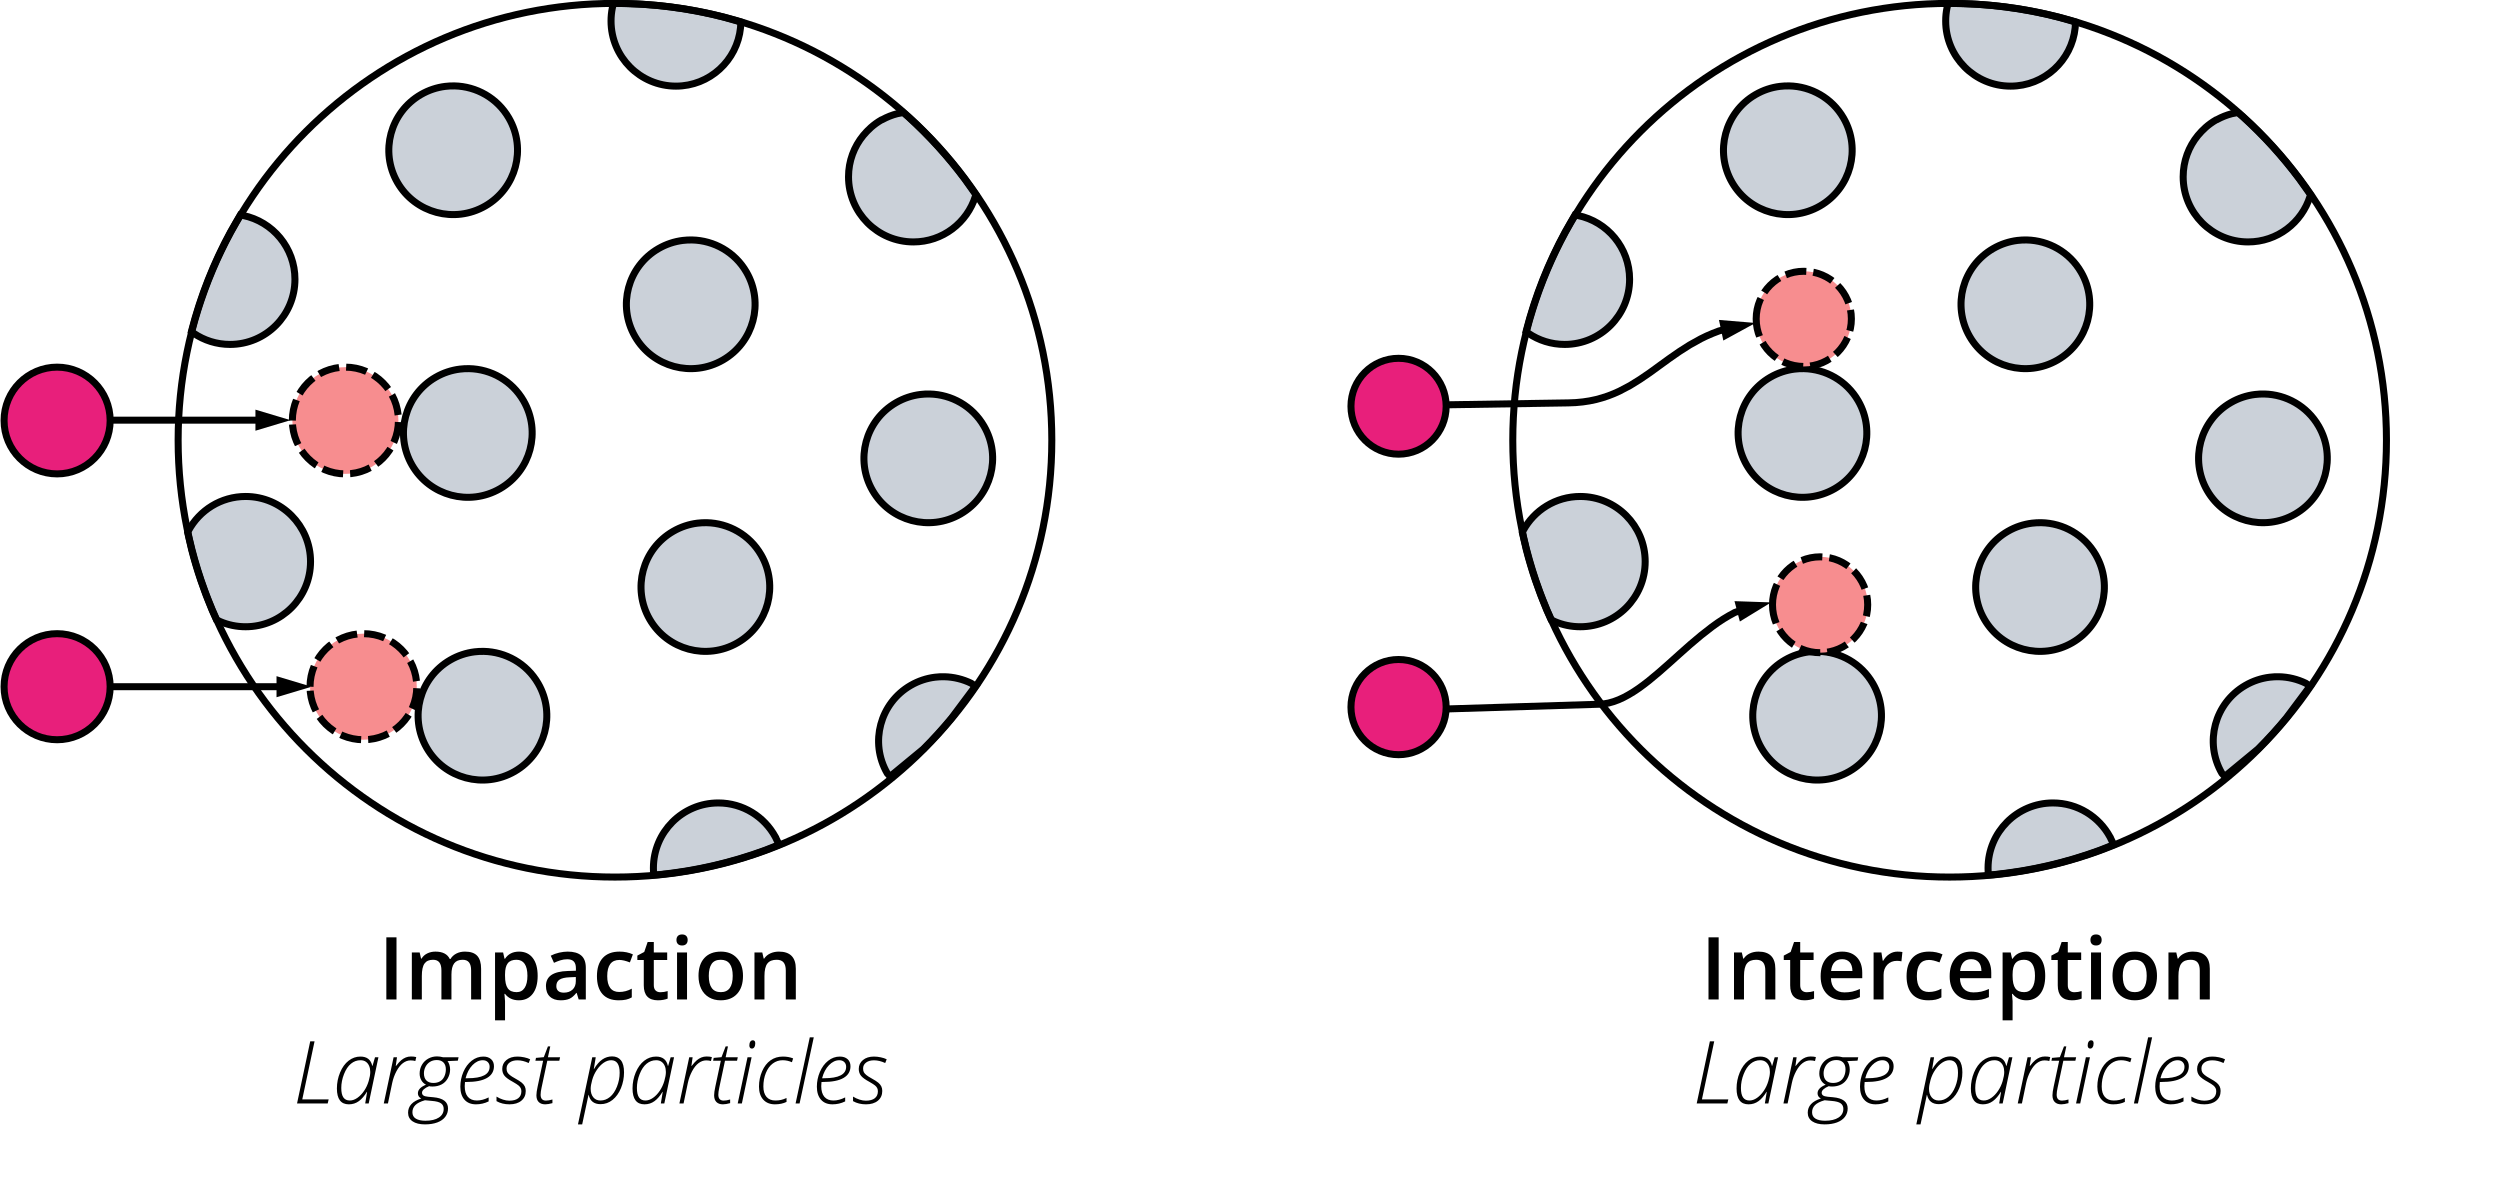
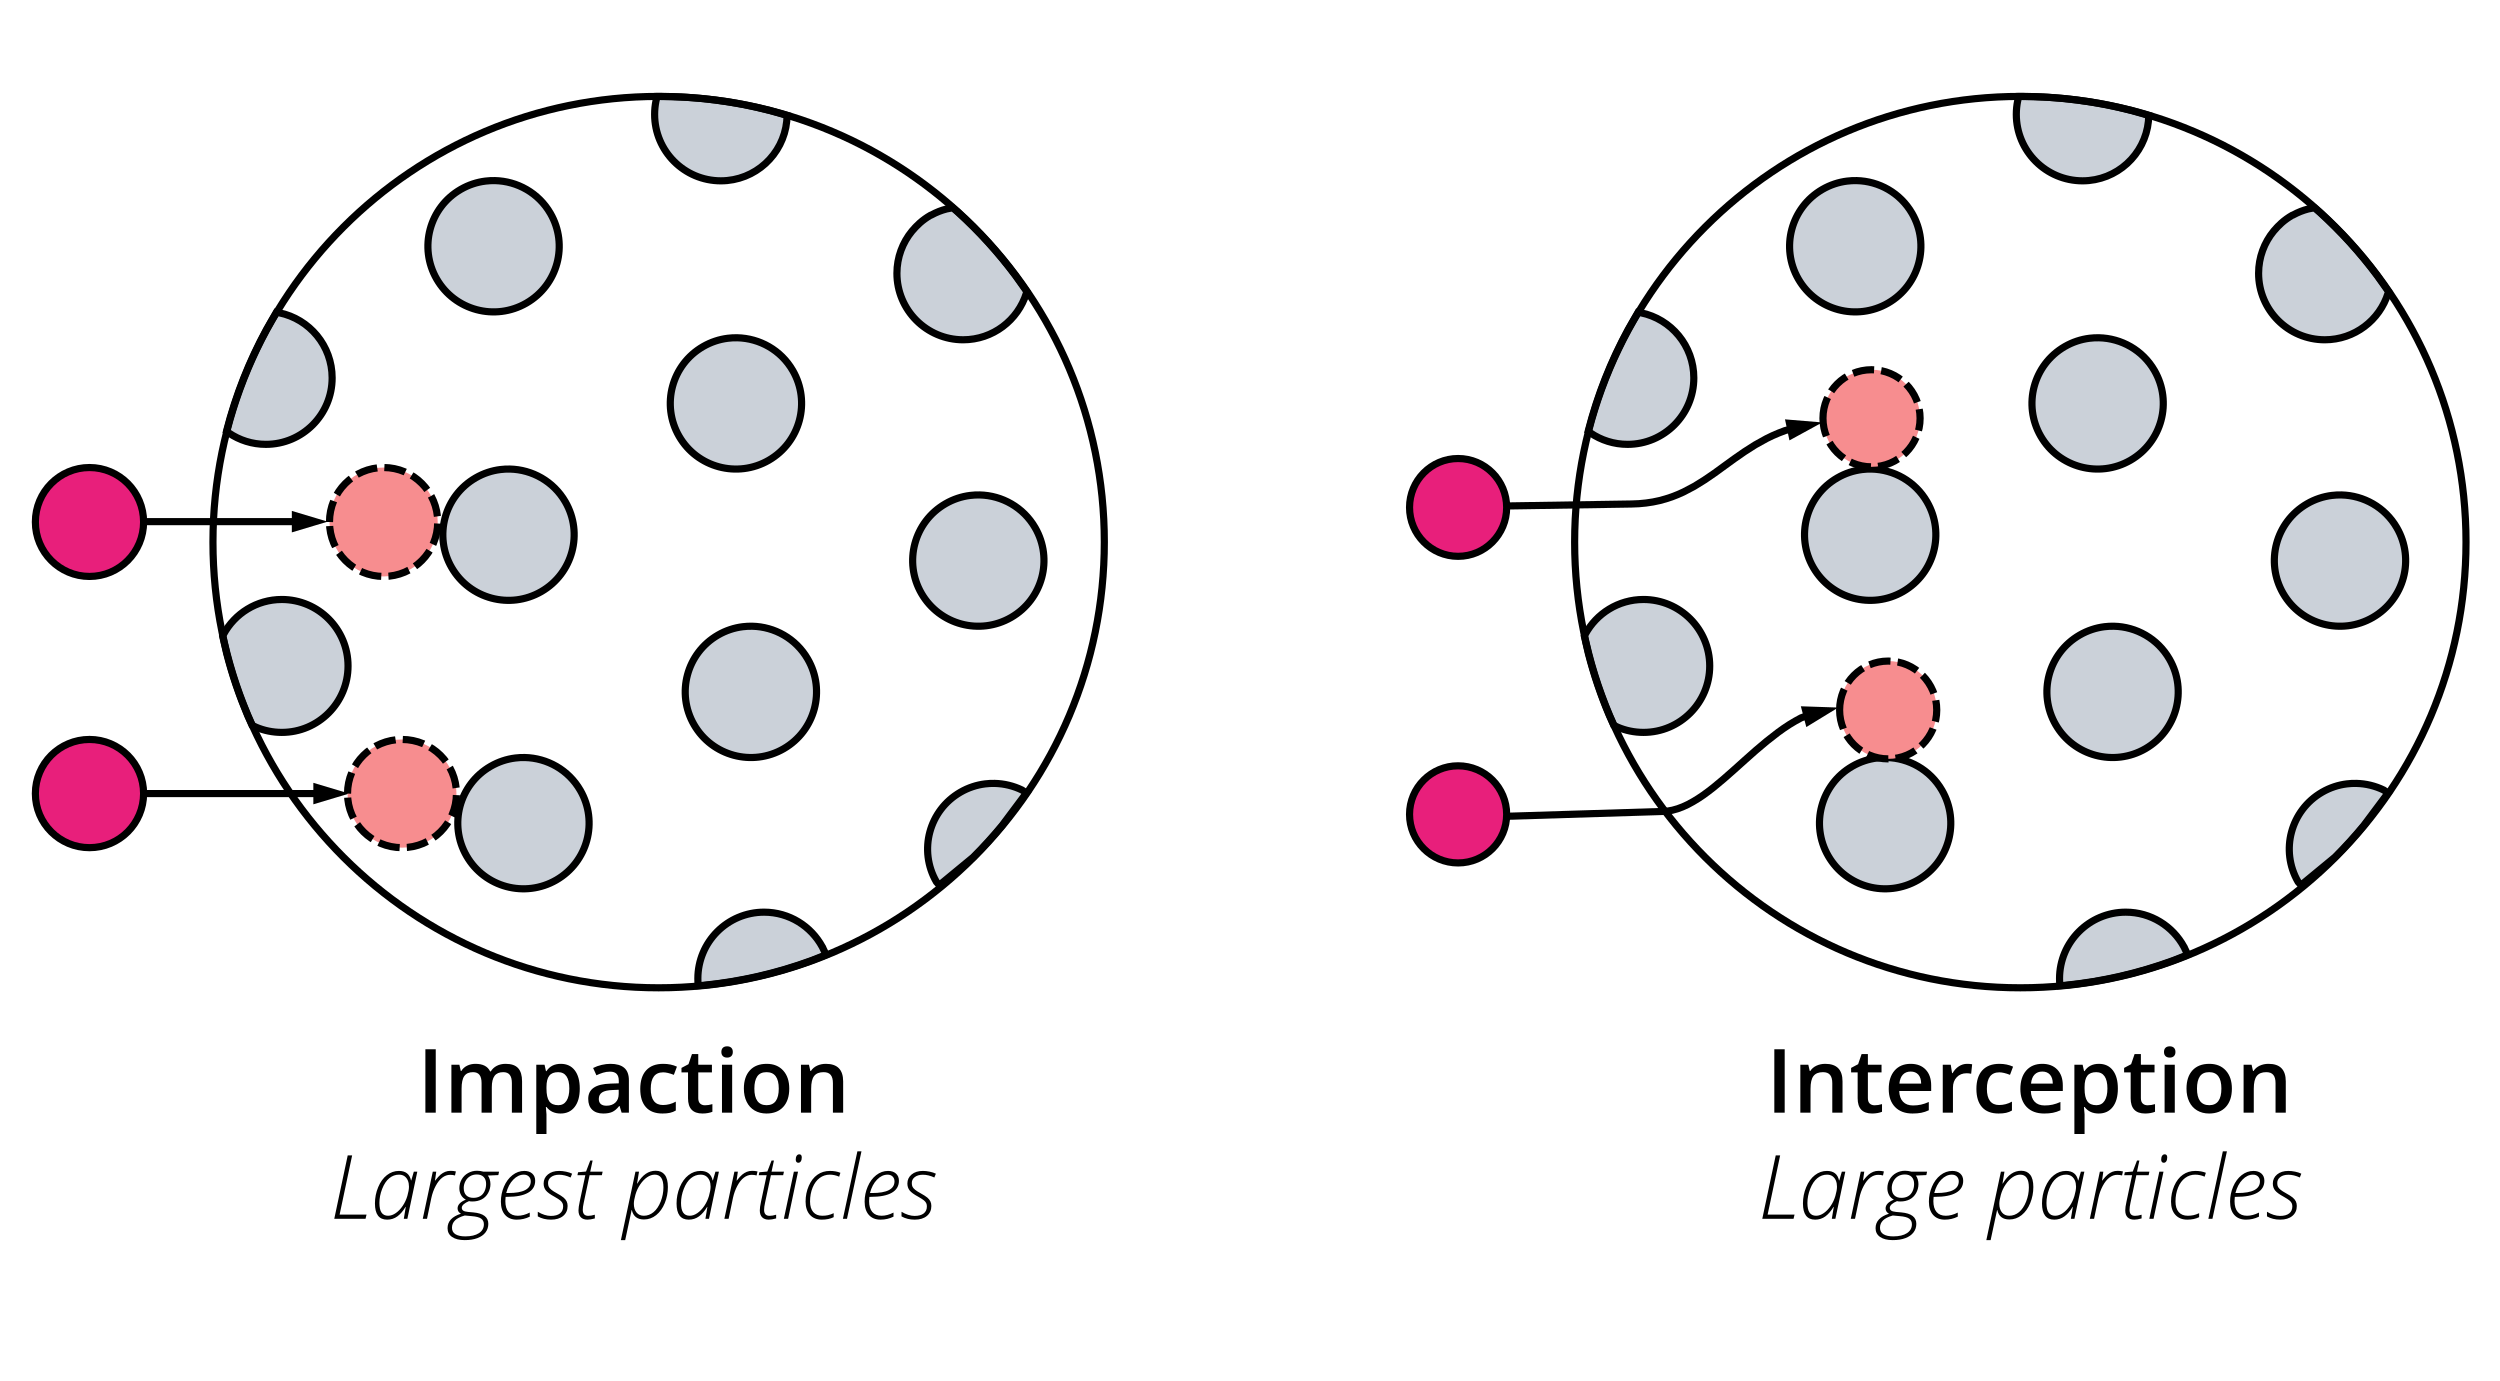
- <svg xmlns="http://www.w3.org/2000/svg" width="3677" height="1734" overflow="hidden">
+ <svg xmlns="http://www.w3.org/2000/svg" width="3604" height="1990" overflow="hidden">
  <defs>
    <clipPath id="clip0">
-       <rect x="-2388" y="1249" width="3677" height="1734" />
+       <rect x="-2433" y="1115" width="3604" height="1990" />
    </clipPath>
  </defs>
-   <g clip-path="url(#clip0)" transform="translate(2388 -1249)">
+   <g clip-path="url(#clip0)" transform="translate(2433 -1115)">
    <path d="M-1331.49 2429.98C-1295.23 2429.98-1263.7 2450.25-1247.53 2480.12L-1247.44 2480.31-1247.01 2480.93-1246.72 2481.81-1243.51 2488.49-1242.4 2491.54-1263.16 2499.73C-1312.35 2517.74-1364.37 2529.91-1418.36 2535.39L-1426.41 2536-1426.48 2535.58C-1426.8 2532.36-1426.97 2529.09-1426.97 2525.79-1426.97 2472.87-1384.22 2429.98-1331.49 2429.98ZM-999.087 2244.36C-985.39 2244.66-971.902 2247.94-959.609 2253.92L-953.348 2258.2-988.289 2304.92-988.311 2304.95C-1001.4 2320.81-1015.24 2336.03-1029.78 2350.56L-1029.78 2350.57-1078.87 2391.07-1083.08 2386.3C-1109.22 2341.04-1093.71 2283.16-1048.44 2257.03-1037.12 2250.49-1025.02 2246.56-1012.82 2245.05-1008.24 2244.48-1003.65 2244.25-999.087 2244.36ZM-1676.36 2207.05C-1644.4 2207.76-1613.57 2224.65-1596.42 2254.36-1570.29 2299.62-1585.8 2357.49-1631.06 2383.63-1676.33 2409.76-1734.22 2394.25-1760.35 2348.99-1786.49 2303.73-1770.98 2245.85-1725.71 2219.72-1714.39 2213.18-1702.29 2209.25-1690.09 2207.74-1685.51 2207.17-1680.92 2206.94-1676.36 2207.05ZM-1348.49 2017.78C-1316.54 2018.5-1285.71 2035.39-1268.56 2065.09-1242.42 2110.35-1257.93 2168.23-1303.2 2194.36-1348.47 2220.49-1406.35 2204.99-1432.49 2159.72-1458.63 2114.46-1443.12 2056.58-1397.85 2030.45-1386.53 2023.92-1374.43 2019.99-1362.22 2018.47-1357.65 2017.91-1353.06 2017.68-1348.49 2017.78ZM-2026.76 1979.21C-1974.02 1979.21-1931.27 2022.11-1931.27 2075.02-1931.27 2127.93-1974.02 2170.82-2026.76 2170.82-2039.94 2170.82-2052.5 2168.14-2063.92 2163.3L-2069.59 2160.55-2076 2146.38C-2088.19 2117.57-2098.34 2087.67-2106.26 2056.89L-2112 2032.03-2110.72 2029.35C-2094.55 1999.49-2063.01 1979.21-2026.76 1979.21ZM-1020.63 1828.51C-988.672 1829.23-957.848 1846.12-940.696 1875.82-914.56 1921.09-930.07 1978.96-975.339 2005.09-1020.61 2031.23-1078.49 2015.72-1104.63 1970.46-1130.76 1925.19-1115.25 1867.32-1069.98 1841.19-1058.67 1834.65-1046.56 1830.72-1034.36 1829.21-1029.79 1828.64-1025.2 1828.41-1020.63 1828.51ZM-1697.9 1791.2C-1665.94 1791.92-1635.12 1808.81-1617.97 1838.51-1591.83 1883.78-1607.34 1941.65-1652.61 1967.78-1697.88 1993.92-1755.76 1978.41-1781.9 1933.15-1808.03 1887.88-1792.52 1830.01-1747.25 1803.88-1735.94 1797.34-1723.83 1793.41-1711.63 1791.9-1707.05 1791.33-1702.47 1791.1-1697.9 1791.2ZM-1370.04 1601.94C-1338.08 1602.66-1307.25 1619.54-1290.1 1649.25-1263.97 1694.51-1279.48 1752.39-1324.75 1778.52-1370.01 1804.65-1427.9 1789.14-1454.03 1743.88-1480.17 1698.62-1464.66 1640.74-1419.39 1614.61-1408.07 1608.08-1395.97 1604.15-1383.77 1602.63-1379.19 1602.06-1374.6 1601.84-1370.04 1601.94ZM-2034.63 1565.27-2030.43 1565.92C-1986.92 1574.85-1954.19 1613.48-1954.19 1659.78-1954.19 1712.69-1996.94 1755.58-2049.67 1755.58-2069.45 1755.58-2087.82 1749.55-2103.06 1739.22L-2106.46 1736.67-2106.26 1735.82C-2093.06 1684.51-2073.67 1635.68-2048.95 1590.17ZM-1059.43 1414.52-1052.09 1420.87C-1021.66 1448.52-993.904 1479.05-969.239 1512.02L-952.74 1535.22-953.328 1537.52C-965.417 1576.52-1001.67 1604.83-1044.52 1604.83-1097.25 1604.83-1140 1561.94-1140 1509.03-1140 1485.88-1131.82 1464.64-1118.2 1448.08L-1114.9 1444.45-1113.78 1443.1-1112.94 1442.28-1112.03 1441.28-1110.38 1439.77-1107.09 1436.54C-1102.38 1432.37-1097.19 1428.61-1091.53 1425.34L-1090.24 1424.91-1090.03 1424.78C-1083.27 1421.09-1076.01 1418.2-1068.38 1416.23ZM-1719.45 1375.36C-1687.49 1376.08-1656.66 1392.97-1639.51 1422.67-1613.37 1467.93-1628.88 1525.81-1674.15 1551.94-1719.42 1578.08-1777.3 1562.57-1803.44 1517.3-1829.58 1472.04-1814.07 1414.17-1768.8 1388.03-1757.48 1381.5-1745.38 1377.57-1733.17 1376.06-1728.6 1375.49-1724.01 1375.26-1719.45 1375.36ZM-1484.05 1254C-1428.61 1254-1374.81 1261.02-1323.49 1274.22L-1298.4 1281.35-1298.82 1289.68C-1303.71 1337.99-1344.37 1375.69-1393.81 1375.69-1446.54 1375.69-1489.29 1332.79-1489.29 1279.88-1489.29 1273.27-1488.62 1266.81-1487.35 1260.57L-1485.68 1254.04Z" stroke="#000000" stroke-width="10.333" stroke-miterlimit="8" fill="#CBD1D9" fill-rule="evenodd" />
    <path d="M631.511 2429.98C667.766 2429.98 699.301 2450.25 715.47 2480.12L715.562 2480.31 715.985 2480.93 716.279 2481.81 719.49 2488.49 720.602 2491.54 699.844 2499.73C650.645 2517.74 598.63 2529.91 544.637 2535.39L536.585 2536 536.522 2535.58C536.196 2532.36 536.029 2529.09 536.029 2525.79 536.029 2472.87 578.778 2429.98 631.511 2429.98ZM963.913 2244.36C977.61 2244.66 991.098 2247.94 1003.39 2253.92L1009.65 2258.2 974.711 2304.92 974.689 2304.95C961.597 2320.81 947.757 2336.03 933.225 2350.56L933.217 2350.57 884.126 2391.07 879.917 2386.3C853.781 2341.04 869.291 2283.16 914.559 2257.03 925.876 2250.49 937.982 2246.56 950.183 2245.05 954.759 2244.48 959.347 2244.25 963.913 2244.36ZM286.644 2207.05C318.603 2207.76 349.427 2224.65 366.578 2254.36 392.714 2299.62 377.204 2357.49 331.936 2383.63 286.668 2409.76 228.784 2394.25 202.648 2348.99 176.512 2303.73 192.022 2245.85 237.29 2219.72 248.607 2213.18 260.713 2209.25 272.914 2207.74 277.489 2207.17 282.078 2206.94 286.644 2207.05ZM614.505 2017.78C646.465 2018.5 677.289 2035.39 694.441 2065.09 720.577 2110.35 705.067 2168.23 659.798 2194.36 614.53 2220.49 556.646 2204.99 530.51 2159.72 504.374 2114.46 519.884 2056.58 565.152 2030.45 576.47 2023.92 588.575 2019.99 600.776 2018.47 605.351 2017.91 609.94 2017.68 614.505 2017.78ZM-63.757 1979.21C-11.024 1979.21 31.725 2022.11 31.725 2075.02 31.725 2127.93-11.024 2170.82-63.757 2170.82-76.941 2170.82-89.5 2168.14-100.923 2163.3L-106.594 2160.55-113.001 2146.38C-125.192 2117.57-135.34 2087.67-143.262 2056.89L-149 2032.03-147.716 2029.35C-131.547 1999.49-100.012 1979.21-63.757 1979.21ZM942.369 1828.51C974.328 1829.23 1005.15 1846.12 1022.3 1875.82 1048.44 1921.09 1032.93 1978.96 987.661 2005.09 942.392 2031.23 884.508 2015.72 858.372 1970.46 832.237 1925.19 847.747 1867.32 893.015 1841.19 904.333 1834.65 916.438 1830.72 928.639 1829.21 933.214 1828.64 937.803 1828.41 942.369 1828.51ZM265.1 1791.2C297.059 1791.92 327.883 1808.81 345.035 1838.51 371.171 1883.78 355.661 1941.65 310.392 1967.78 265.123 1993.92 207.239 1978.41 181.103 1933.15 154.967 1887.88 170.477 1830.01 215.746 1803.88 227.064 1797.34 239.169 1793.41 251.37 1791.9 255.945 1791.33 260.534 1791.1 265.1 1791.2ZM592.962 1601.94C624.922 1602.66 655.746 1619.54 672.897 1649.25 699.033 1694.51 683.523 1752.39 638.255 1778.52 592.987 1804.65 535.102 1789.14 508.967 1743.88 482.831 1698.62 498.341 1640.74 543.609 1614.61 554.926 1608.08 567.032 1604.15 579.233 1602.63 583.808 1602.06 588.397 1601.84 592.962 1601.94ZM-71.632 1565.27-67.428 1565.92C-23.918 1574.85 8.811 1613.48 8.811 1659.78 8.811 1712.69-33.938 1755.58-86.671 1755.58-106.446 1755.58-124.817 1749.55-140.056 1739.22L-143.458 1736.67-143.262 1735.82C-130.058 1684.51-110.673 1635.68-85.948 1590.17ZM903.575 1414.52 910.913 1420.87C941.337 1448.52 969.096 1479.05 993.761 1512.02L1010.26 1535.22 1009.67 1537.52C997.583 1576.52 961.329 1604.83 918.483 1604.83 865.749 1604.83 823 1561.94 823 1509.03 823 1485.88 831.183 1464.64 844.804 1448.08L848.096 1444.45 849.225 1443.1 850.061 1442.28 850.966 1441.28 852.624 1439.77 855.914 1436.54C860.619 1432.37 865.813 1428.61 871.471 1425.34L872.759 1424.91 872.97 1424.78C879.735 1421.09 886.993 1418.2 894.62 1416.23ZM243.555 1375.36C275.514 1376.08 306.339 1392.97 323.491 1422.67 349.627 1467.93 334.116 1525.81 288.848 1551.94 243.58 1578.08 185.695 1562.57 159.56 1517.3 133.424 1472.04 148.934 1414.17 194.202 1388.03 205.519 1381.5 217.625 1377.57 229.825 1376.06 234.401 1375.49 238.989 1375.26 243.555 1375.36ZM478.952 1254C534.391 1254 588.189 1261.02 639.507 1274.22L664.6 1281.35 664.181 1289.68C659.292 1337.99 618.629 1375.69 569.192 1375.69 516.458 1375.69 473.709 1332.79 473.709 1279.88 473.709 1273.27 474.377 1266.81 475.649 1260.57L477.323 1254.04Z" stroke="#000000" stroke-width="10.333" stroke-miterlimit="8" fill="#CBD1D9" fill-rule="evenodd" />
    <path d="M-2126 1896.5C-2126 1541.66-1838.34 1254-1483.5 1254-1128.66 1254-841 1541.66-841 1896.5-841 2251.34-1128.66 2539-1483.5 2539-1838.34 2539-2126 2251.34-2126 1896.5Z" stroke="#000000" stroke-width="10.333" stroke-miterlimit="8" fill="none" fill-rule="evenodd" />
    <path d="M-2270 1861.83-2007.13 1861.83-2007.13 1872.17-2270 1872.17ZM-2012.3 1851.5-1960.63 1867-2012.3 1882.5Z" />
    <path d="M-1958 1867.5C-1958 1824.15-1923.08 1789-1880 1789-1836.92 1789-1802 1824.15-1802 1867.5-1802 1910.85-1836.92 1946-1880 1946-1923.08 1946-1958 1910.85-1958 1867.5Z" stroke="#000000" stroke-width="10.333" stroke-miterlimit="8" stroke-dasharray="31 10.333" fill="#F78D8F" fill-rule="evenodd" />
    <path d="M-2382 1867.5C-2382 1824.15-2347.08 1789-2304 1789-2260.92 1789-2226 1824.15-2226 1867.5-2226 1910.85-2260.92 1946-2304 1946-2347.08 1946-2382 1910.85-2382 1867.5Z" stroke="#000000" stroke-width="10.333" stroke-miterlimit="8" fill="#E81F7B" fill-rule="evenodd" />
    <path d="M-2270 2253.83-1976.12 2253.83-1976.12 2264.17-2270 2264.17ZM-1981.29 2243.5-1929.62 2259-1981.29 2274.5Z" />
    <path d="M-1932 2259C-1932 2215.92-1896.85 2181-1853.5 2181-1810.15 2181-1775 2215.92-1775 2259-1775 2302.08-1810.15 2337-1853.5 2337-1896.85 2337-1932 2302.08-1932 2259Z" stroke="#000000" stroke-width="10.333" stroke-miterlimit="8" stroke-dasharray="31 10.333" fill="#F78D8F" fill-rule="evenodd" />
    <path d="M-2382 2259C-2382 2215.92-2347.08 2181-2304 2181-2260.92 2181-2226 2215.92-2226 2259-2226 2302.08-2260.92 2337-2304 2337-2347.08 2337-2382 2302.08-2382 2259Z" stroke="#000000" stroke-width="10.333" stroke-miterlimit="8" fill="#E81F7B" fill-rule="evenodd" />
    <path d="M-163 1896.5C-163 1541.66 124.657 1254 479.5 1254 834.343 1254 1122 1541.66 1122 1896.5 1122 2251.34 834.343 2539 479.5 2539 124.657 2539-163 2251.34-163 1896.5Z" stroke="#000000" stroke-width="10.333" stroke-miterlimit="8" fill="none" fill-rule="evenodd" />
    <path d="M195 1718C195 1679.34 226.34 1648 265 1648 303.66 1648 335 1679.34 335 1718 335 1756.66 303.66 1788 265 1788 226.34 1788 195 1756.66 195 1718Z" stroke="#000000" stroke-width="10.333" stroke-miterlimit="8" stroke-dasharray="31 10.333" fill="#F78D8F" fill-rule="evenodd" />
    <path d="M219 2138.5C219 2099.56 250.34 2068 289 2068 327.66 2068 359 2099.56 359 2138.5 359 2177.44 327.66 2209 289 2209 250.34 2209 219 2177.44 219 2138.5Z" stroke="#000000" stroke-width="10.333" stroke-miterlimit="8" stroke-dasharray="31 10.333" fill="#F78D8F" fill-rule="evenodd" />
    <path d="M-299.082 1839.83-81.269 1836.4-70.52 1835.96-60.433 1834.98-50.838 1833.52-41.627 1831.57-32.874 1829.14-24.363 1826.34-16.201 1823.13-8.293 1819.59 6.969 1811.55 21.464 1802.55 35.65 1792.86 49.712 1782.63 64.03 1772.25 78.864 1761.94 94.408 1752.02 110.991 1742.8 119.868 1738.48 129.082 1734.5 138.591 1730.86 147.233 1728.62 149.784 1738.64 142.284 1740.51 133.168 1744 124.382 1747.77 116.009 1751.83 99.967 1760.73 84.761 1770.43 70.095 1780.62 55.788 1790.99 41.475 1801.39 26.911 1811.33 11.781 1820.7-4.082 1829.03-12.424 1832.75-21.137 1836.16-30.126 1839.11-39.498 1841.68-49.287 1843.73-59.442 1845.27-70.105 1846.29-81.106 1846.73-298.918 1850.17ZM140.243 1719.54 194 1724 146.664 1749.87Z" />
    <path d="M-401 1846.5C-401 1807.56-369.66 1776-331 1776-292.34 1776-261 1807.56-261 1846.5-261 1885.44-292.34 1917-331 1917-369.66 1917-401 1885.44-401 1846.5Z" stroke="#000000" stroke-width="10.333" stroke-miterlimit="8" fill="#E81F7B" fill-rule="evenodd" />
    <path d="M-269.16 2286.84-37.035 2279.65-29.784 2279.16-22.968 2277.91-16.079 2275.96-9.118 2273.35-2.087 2270.11 4.974 2266.27 12.2 2261.89 19.376 2257.08 26.638 2251.77 33.965 2246.1 48.817 2233.72 63.836 2220.5 79.111 2206.78 94.695 2192.95 110.671 2179.49 126.95 2166.8 135.3 2160.8 143.774 2155.19 152.404 2150.01 161.093 2145.27C161.338 2145.14 161.593 2145.03 161.856 2144.94L170.328 2141.97 173.741 2151.72 165.269 2154.69 166.032 2154.35 157.721 2158.87 149.476 2163.81 141.325 2169.2 133.3 2174.95 117.329 2187.39 101.555 2200.68 86.014 2214.47 70.664 2228.25 55.433 2241.66 40.285 2254.28 32.737 2260.11 25.124 2265.67 17.55 2270.73 9.901 2275.35 2.212 2279.51-5.507 2283.03-13.296 2285.91-21.157 2288.09-29.091 2289.47-36.715 2289.98-268.84 2297.16ZM163.089 2133.17 217 2135 170.987 2163.15Z" />
    <path d="M-401 2289C-401 2250.34-369.66 2219-331 2219-292.34 2219-261 2250.34-261 2289-261 2327.66-292.34 2359-331 2359-369.66 2359-401 2327.66-401 2289Z" stroke="#000000" stroke-width="10.333" stroke-miterlimit="8" fill="#E81F7B" fill-rule="evenodd" />
    <text font-family="Open Sans,Open Sans_MSFontService,sans-serif" font-weight="600" font-size="128" transform="translate(112.803 2719)">Interception<tspan font-style="italic" font-weight="300" font-size="128" x="-11.667" y="153">Large particles</tspan>
      <tspan font-size="128" x="-1944.63" y="0">Impaction</tspan>
      <tspan font-style="italic" font-weight="300" font-size="128" x="-2070.29" y="153">Largest particles</tspan>
    </text>
  </g>
</svg>
